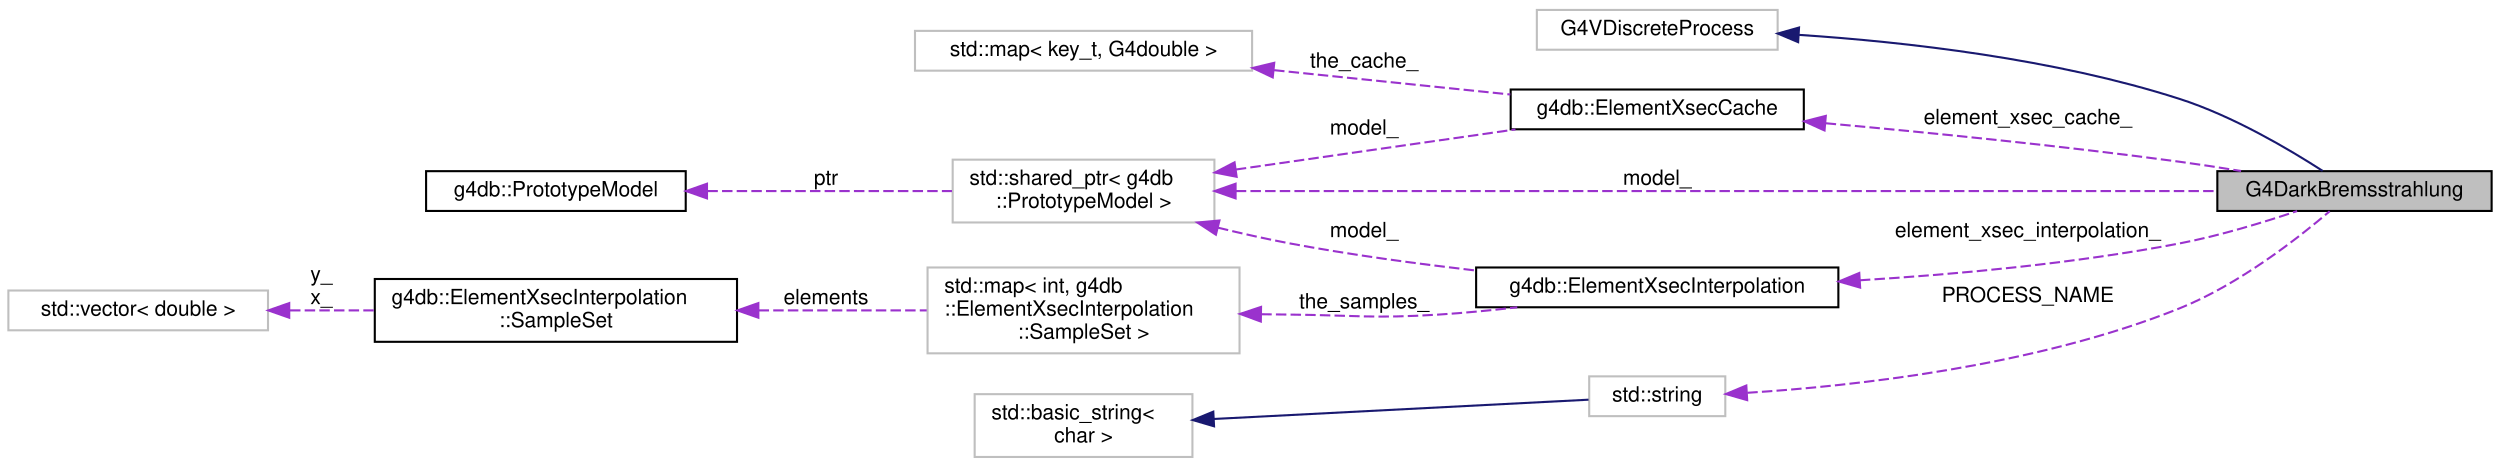
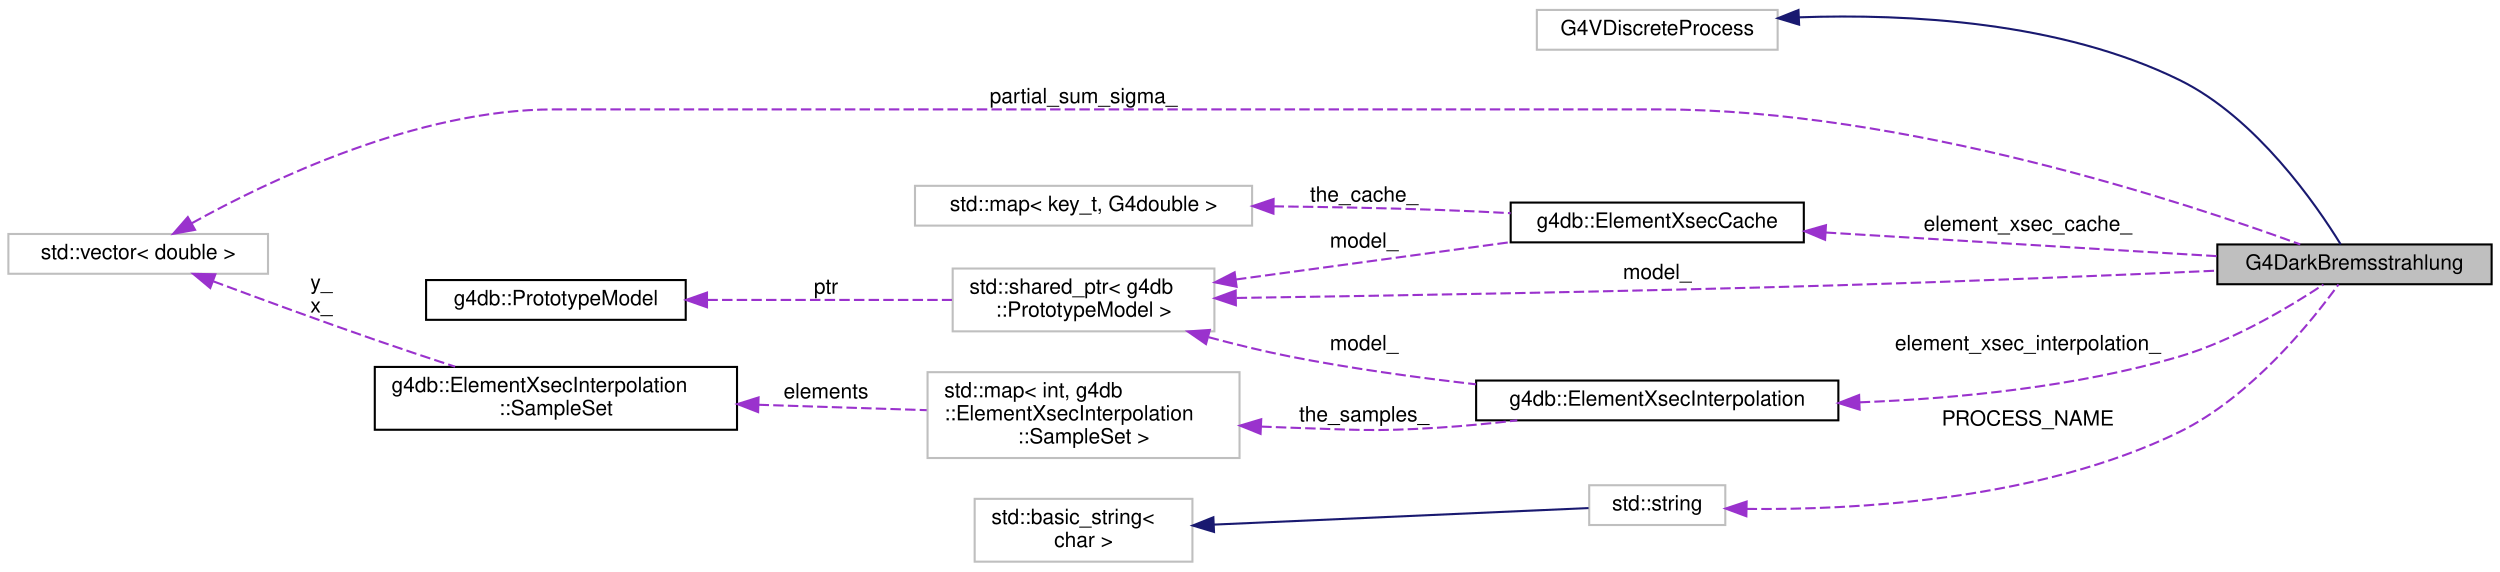
- <svg xmlns="http://www.w3.org/2000/svg" xmlns:xlink="http://www.w3.org/1999/xlink" width="1194pt" height="223pt" viewBox="0.00 0.00 1194.00 222.50">
-   <g id="graph0" class="graph" transform="scale(1 1) rotate(0) translate(4 218.5)">
+ <svg xmlns="http://www.w3.org/2000/svg" xmlns:xlink="http://www.w3.org/1999/xlink" width="1194pt" height="273pt" viewBox="0.00 0.00 1194.00 272.50">
+   <g id="graph0" class="graph" transform="scale(1 1) rotate(0) translate(4 268.5)">
    <g id="node1" class="node">
      <g id="a_node1">
        <a xlink:title=" ">
-           <polygon fill="#bfbfbf" stroke="black" points="1055,-118 1055,-137 1186,-137 1186,-118 1055,-118" />
-           <text text-anchor="middle" x="1120.5" y="-125" font-family="Helvetica,sans-Serif" font-size="10.00">G4DarkBremsstrahlung</text>
+           <polygon fill="#bfbfbf" stroke="black" points="1055,-133 1055,-152 1186,-152 1186,-133 1055,-133" />
+           <text text-anchor="middle" x="1120.5" y="-140" font-family="Helvetica,sans-Serif" font-size="10.00">G4DarkBremsstrahlung</text>
        </a>
      </g>
    </g>
    <g id="node2" class="node">
      <g id="a_node2">
        <a xlink:title=" ">
-           <polygon fill="none" stroke="#bfbfbf" points="730,-195 730,-214 845,-214 845,-195 730,-195" />
-           <text text-anchor="middle" x="787.5" y="-202" font-family="Helvetica,sans-Serif" font-size="10.00">G4VDiscreteProcess</text>
+           <polygon fill="none" stroke="#bfbfbf" points="730,-245 730,-264 845,-264 845,-245 730,-245" />
+           <text text-anchor="middle" x="787.5" y="-252" font-family="Helvetica,sans-Serif" font-size="10.00">G4VDiscreteProcess</text>
        </a>
      </g>
    </g>
    <g id="edge1" class="edge">
-       <path fill="none" stroke="midnightblue" d="M855.24,-202.09C906.09,-198.73 977.31,-190.69 1037,-171.5 1062.5,-163.3 1089.4,-147.39 1105.3,-137.12" />
-       <polygon fill="midnightblue" stroke="midnightblue" points="854.79,-198.62 845.02,-202.73 855.22,-205.6 854.79,-198.62" />
+       <path fill="none" stroke="midnightblue" d="M855.24,-260.48C907.36,-262.3 980.21,-258.42 1037,-230.5 1073.65,-212.48 1102.33,-170.85 1113.92,-152.04" />
+       <polygon fill="midnightblue" stroke="midnightblue" points="855.25,-256.98 845.11,-260.04 854.95,-263.97 855.25,-256.98" />
    </g>
    <g id="node3" class="node">
      <g id="a_node3">
        <a xlink:href="classg4db_1_1ElementXsecCache.html" target="_top" xlink:title="The cache of already computed cross sections.">
-           <polygon fill="none" stroke="black" points="717.5,-157 717.5,-176 857.5,-176 857.5,-157 717.5,-157" />
-           <text text-anchor="middle" x="787.5" y="-164" font-family="Helvetica,sans-Serif" font-size="10.00">g4db::ElementXsecCache</text>
+           <polygon fill="none" stroke="black" points="717.5,-153 717.5,-172 857.5,-172 857.5,-153 717.5,-153" />
+           <text text-anchor="middle" x="787.5" y="-160" font-family="Helvetica,sans-Serif" font-size="10.00">g4db::ElementXsecCache</text>
        </a>
      </g>
    </g>
    <g id="edge2" class="edge">
-       <path fill="none" stroke="#9a32cd" stroke-dasharray="5,2" d="M867.93,-159.89C916.79,-155.48 980.64,-149.11 1037,-141.5 1046.5,-140.22 1056.59,-138.67 1066.33,-137.07" />
-       <polygon fill="#9a32cd" stroke="#9a32cd" points="867.39,-156.43 857.74,-160.8 868.01,-163.4 867.39,-156.43" />
-       <text text-anchor="middle" x="964.5" y="-159.5" font-family="Helvetica,sans-Serif" font-size="10.00"> element_xsec_cache_</text>
+       <path fill="none" stroke="#9a32cd" stroke-dasharray="5,2" d="M867.99,-157.7C925.23,-154.24 1001.49,-149.63 1054.98,-146.4" />
+       <polygon fill="#9a32cd" stroke="#9a32cd" points="867.66,-154.21 857.89,-158.31 868.08,-161.2 867.66,-154.21" />
+       <text text-anchor="middle" x="964.5" y="-158.5" font-family="Helvetica,sans-Serif" font-size="10.00"> element_xsec_cache_</text>
    </g>
    <g id="node4" class="node">
      <g id="a_node4">
        <a xlink:title=" ">
-           <polygon fill="none" stroke="#bfbfbf" points="433,-185 433,-204 594,-204 594,-185 433,-185" />
-           <text text-anchor="middle" x="513.5" y="-192" font-family="Helvetica,sans-Serif" font-size="10.00">std::map&lt; key_t, G4double &gt;</text>
+           <polygon fill="none" stroke="#bfbfbf" points="433,-161 433,-180 594,-180 594,-161 433,-161" />
+           <text text-anchor="middle" x="513.5" y="-168" font-family="Helvetica,sans-Serif" font-size="10.00">std::map&lt; key_t, G4double &gt;</text>
        </a>
      </g>
    </g>
    <g id="edge3" class="edge">
-       <path fill="none" stroke="#9a32cd" stroke-dasharray="5,2" d="M604.49,-185.24C641.23,-181.45 683.06,-177.15 717.34,-173.62" />
-       <polygon fill="#9a32cd" stroke="#9a32cd" points="603.86,-181.78 594.27,-186.29 604.58,-188.75 603.86,-181.78" />
-       <text text-anchor="middle" x="647.5" y="-186.5" font-family="Helvetica,sans-Serif" font-size="10.00"> the_cache_</text>
+       <path fill="none" stroke="#9a32cd" stroke-dasharray="5,2" d="M604.24,-170.2C629.7,-169.91 657.45,-169.39 683,-168.5 694.15,-168.11 705.97,-167.56 717.49,-166.94" />
+       <polygon fill="#9a32cd" stroke="#9a32cd" points="604.19,-166.7 594.23,-170.31 604.27,-173.7 604.19,-166.7" />
+       <text text-anchor="middle" x="647.5" y="-172.5" font-family="Helvetica,sans-Serif" font-size="10.00"> the_cache_</text>
    </g>
    <g id="node5" class="node">
      <g id="a_node5">
        <a xlink:title=" ">
-           <polygon fill="none" stroke="#bfbfbf" points="451,-112.5 451,-142.5 576,-142.5 576,-112.5 451,-112.5" />
-           <text text-anchor="start" x="459" y="-130.5" font-family="Helvetica,sans-Serif" font-size="10.00">std::shared_ptr&lt; g4db</text>
-           <text text-anchor="middle" x="513.5" y="-119.5" font-family="Helvetica,sans-Serif" font-size="10.00">::PrototypeModel &gt;</text>
+           <polygon fill="none" stroke="#bfbfbf" points="451,-110.5 451,-140.5 576,-140.5 576,-110.5 451,-110.5" />
+           <text text-anchor="start" x="459" y="-128.5" font-family="Helvetica,sans-Serif" font-size="10.00">std::shared_ptr&lt; g4db</text>
+           <text text-anchor="middle" x="513.5" y="-117.5" font-family="Helvetica,sans-Serif" font-size="10.00">::PrototypeModel &gt;</text>
        </a>
      </g>
    </g>
-     <g id="edge13" class="edge">
-       <path fill="none" stroke="#9a32cd" stroke-dasharray="5,2" d="M586.21,-127.5C705.02,-127.5 940.91,-127.5 1054.88,-127.5" />
-       <polygon fill="#9a32cd" stroke="#9a32cd" points="586.12,-124 576.12,-127.5 586.12,-131 586.12,-124" />
-       <text text-anchor="middle" x="787.5" y="-130.5" font-family="Helvetica,sans-Serif" font-size="10.00"> model_</text>
+     <g id="edge14" class="edge">
+       <path fill="none" stroke="#9a32cd" stroke-dasharray="5,2" d="M586.61,-126.45C659.2,-127.52 774.38,-129.5 874,-132.5 935.4,-134.35 1005.4,-137.28 1054.9,-139.49" />
+       <polygon fill="#9a32cd" stroke="#9a32cd" points="586.26,-122.95 576.21,-126.3 586.16,-129.95 586.26,-122.95" />
+       <text text-anchor="middle" x="787.5" y="-135.5" font-family="Helvetica,sans-Serif" font-size="10.00"> model_</text>
    </g>
    <g id="edge4" class="edge">
-       <path fill="none" stroke="#9a32cd" stroke-dasharray="5,2" d="M586.23,-137.79C627.61,-143.72 679.29,-151.13 719.79,-156.93" />
-       <polygon fill="#9a32cd" stroke="#9a32cd" points="586.62,-134.3 576.22,-136.35 585.62,-141.23 586.62,-134.3" />
-       <text text-anchor="middle" x="647.5" y="-154.5" font-family="Helvetica,sans-Serif" font-size="10.00"> model_</text>
+       <path fill="none" stroke="#9a32cd" stroke-dasharray="5,2" d="M586.3,-135.27C626.85,-140.78 677.27,-147.64 717.37,-153.1" />
+       <polygon fill="#9a32cd" stroke="#9a32cd" points="586.6,-131.78 576.22,-133.9 585.66,-138.71 586.6,-131.78" />
+       <text text-anchor="middle" x="647.5" y="-150.5" font-family="Helvetica,sans-Serif" font-size="10.00"> model_</text>
    </g>
    <g id="node9" class="node">
      <g id="a_node9">
        <a xlink:href="classg4db_1_1ElementXsecInterpolation.html" target="_top" xlink:title="Interpolation of cross sections by element.">
-           <polygon fill="none" stroke="black" points="701,-72 701,-91 874,-91 874,-72 701,-72" />
-           <text text-anchor="middle" x="787.5" y="-79" font-family="Helvetica,sans-Serif" font-size="10.00">g4db::ElementXsecInterpolation</text>
+           <polygon fill="none" stroke="black" points="701,-68 701,-87 874,-87 874,-68 701,-68" />
+           <text text-anchor="middle" x="787.5" y="-75" font-family="Helvetica,sans-Serif" font-size="10.00">g4db::ElementXsecInterpolation</text>
        </a>
      </g>
    </g>
    <g id="edge12" class="edge">
-       <path fill="none" stroke="#9a32cd" stroke-dasharray="5,2" d="M577.71,-110.01C589.07,-107.23 600.84,-104.59 612,-102.5 640.79,-97.1 672.53,-92.8 700.95,-89.53" />
-       <polygon fill="#9a32cd" stroke="#9a32cd" points="576.71,-106.65 567.86,-112.47 578.41,-113.44 576.71,-106.65" />
-       <text text-anchor="middle" x="647.5" y="-105.5" font-family="Helvetica,sans-Serif" font-size="10.00"> model_</text>
+       <path fill="none" stroke="#9a32cd" stroke-dasharray="5,2" d="M573.25,-107.7C585.95,-104.28 599.36,-101 612,-98.5 640.74,-92.83 672.46,-88.45 700.89,-85.21" />
+       <polygon fill="#9a32cd" stroke="#9a32cd" points="571.97,-104.42 563.26,-110.45 573.83,-111.17 571.97,-104.42" />
+       <text text-anchor="middle" x="647.5" y="-101.5" font-family="Helvetica,sans-Serif" font-size="10.00"> model_</text>
    </g>
    <g id="node6" class="node">
      <g id="a_node6">
        <a xlink:href="classg4db_1_1PrototypeModel.html" target="_top" xlink:title="Abstract class representing a model for dark brem.">
-           <polygon fill="none" stroke="black" points="199.5,-118 199.5,-137 323.5,-137 323.5,-118 199.5,-118" />
-           <text text-anchor="middle" x="261.5" y="-125" font-family="Helvetica,sans-Serif" font-size="10.00">g4db::PrototypeModel</text>
+           <polygon fill="none" stroke="black" points="199.5,-116 199.5,-135 323.5,-135 323.5,-116 199.5,-116" />
+           <text text-anchor="middle" x="261.5" y="-123" font-family="Helvetica,sans-Serif" font-size="10.00">g4db::PrototypeModel</text>
        </a>
      </g>
    </g>
    <g id="edge5" class="edge">
-       <path fill="none" stroke="#9a32cd" stroke-dasharray="5,2" d="M333.84,-127.5C370.71,-127.5 415.28,-127.5 450.67,-127.5" />
-       <polygon fill="#9a32cd" stroke="#9a32cd" points="333.66,-124 323.66,-127.5 333.66,-131 333.66,-124" />
-       <text text-anchor="middle" x="390.5" y="-130.5" font-family="Helvetica,sans-Serif" font-size="10.00"> ptr</text>
+       <path fill="none" stroke="#9a32cd" stroke-dasharray="5,2" d="M333.84,-125.5C370.71,-125.5 415.28,-125.5 450.67,-125.5" />
+       <polygon fill="#9a32cd" stroke="#9a32cd" points="333.66,-122 323.66,-125.5 333.66,-129 333.66,-122" />
+       <text text-anchor="middle" x="390.5" y="-128.5" font-family="Helvetica,sans-Serif" font-size="10.00"> ptr</text>
    </g>
    <g id="node7" class="node">
      <g id="a_node7">
        <a xlink:title="STL class.">
-           <polygon fill="none" stroke="#bfbfbf" points="755,-20 755,-39 820,-39 820,-20 755,-20" />
-           <text text-anchor="middle" x="787.5" y="-27" font-family="Helvetica,sans-Serif" font-size="10.00">std::string</text>
+           <polygon fill="none" stroke="#bfbfbf" points="755,-18 755,-37 820,-37 820,-18 755,-18" />
+           <text text-anchor="middle" x="787.5" y="-25" font-family="Helvetica,sans-Serif" font-size="10.00">std::string</text>
        </a>
      </g>
    </g>
    <g id="edge6" class="edge">
-       <path fill="none" stroke="#9a32cd" stroke-dasharray="5,2" d="M830.5,-31.15C881.13,-34.36 968.01,-43.79 1037,-71.5 1065.27,-82.85 1093.66,-105.07 1108.65,-117.84" />
-       <polygon fill="#9a32cd" stroke="#9a32cd" points="830.45,-27.65 820.26,-30.56 830.04,-34.63 830.45,-27.65" />
-       <text text-anchor="middle" x="964.5" y="-74.5" font-family="Helvetica,sans-Serif" font-size="10.00"> PROCESS_NAME</text>
+       <path fill="none" stroke="#9a32cd" stroke-dasharray="5,2" d="M830.18,-25.69C881.47,-25.13 970,-29.72 1037,-62.5 1071.23,-79.25 1100.31,-115.54 1112.87,-132.89" />
+       <polygon fill="#9a32cd" stroke="#9a32cd" points="830.06,-22.19 820.12,-25.87 830.19,-29.19 830.06,-22.19" />
+       <text text-anchor="middle" x="964.5" y="-65.5" font-family="Helvetica,sans-Serif" font-size="10.00"> PROCESS_NAME</text>
    </g>
    <g id="node8" class="node">
      <g id="a_node8">
        <a xlink:title="STL class.">
          <polygon fill="none" stroke="#bfbfbf" points="461.5,-0.5 461.5,-30.5 565.5,-30.5 565.5,-0.5 461.5,-0.5" />
          <text text-anchor="start" x="469.5" y="-18.5" font-family="Helvetica,sans-Serif" font-size="10.00">std::basic_string&lt;</text>
          <text text-anchor="middle" x="513.5" y="-7.5" font-family="Helvetica,sans-Serif" font-size="10.00"> char &gt;</text>
        </a>
      </g>
    </g>
    <g id="edge7" class="edge">
-       <path fill="none" stroke="midnightblue" d="M575.74,-18.65C631.27,-21.51 710.94,-25.61 754.7,-27.86" />
-       <polygon fill="midnightblue" stroke="midnightblue" points="575.83,-15.15 565.66,-18.13 575.47,-22.14 575.83,-15.15" />
+       <path fill="none" stroke="midnightblue" d="M575.74,-18.2C631.27,-20.65 710.94,-24.17 754.7,-26.1" />
+       <polygon fill="midnightblue" stroke="midnightblue" points="575.81,-14.7 565.66,-17.76 575.5,-21.69 575.81,-14.7" />
    </g>
    <g id="edge8" class="edge">
-       <path fill="none" stroke="#9a32cd" stroke-dasharray="5,2" d="M884.27,-84.89C930.7,-87.73 987.08,-92.94 1037,-102.5 1056.11,-106.16 1077.08,-112.55 1093.1,-117.95" />
-       <polygon fill="#9a32cd" stroke="#9a32cd" points="884.4,-81.39 874.21,-84.31 883.99,-88.38 884.4,-81.39" />
-       <text text-anchor="middle" x="964.5" y="-105.5" font-family="Helvetica,sans-Serif" font-size="10.00"> element_xsec_interpolation_</text>
+       <path fill="none" stroke="#9a32cd" stroke-dasharray="5,2" d="M884.19,-76.6C931.07,-78.41 987.87,-83.99 1037,-98.5 1062.84,-106.13 1089.86,-122.37 1105.66,-132.84" />
+       <polygon fill="#9a32cd" stroke="#9a32cd" points="884.15,-73.1 874.03,-76.26 883.91,-80.09 884.15,-73.1" />
+       <text text-anchor="middle" x="964.5" y="-101.5" font-family="Helvetica,sans-Serif" font-size="10.00"> element_xsec_interpolation_</text>
    </g>
    <g id="node10" class="node">
      <g id="a_node10">
        <a xlink:title=" ">
          <polygon fill="none" stroke="#bfbfbf" points="439,-50 439,-91 588,-91 588,-50 439,-50" />
          <text text-anchor="start" x="447" y="-79" font-family="Helvetica,sans-Serif" font-size="10.00">std::map&lt; int, g4db</text>
          <text text-anchor="start" x="447" y="-68" font-family="Helvetica,sans-Serif" font-size="10.00">::ElementXsecInterpolation</text>
          <text text-anchor="middle" x="513.5" y="-57" font-family="Helvetica,sans-Serif" font-size="10.00">::SampleSet &gt;</text>
        </a>
      </g>
    </g>
    <g id="edge9" class="edge">
-       <path fill="none" stroke="#9a32cd" stroke-dasharray="5,2" d="M598.37,-68.67C602.98,-68.6 607.55,-68.55 612,-68.5 643.55,-68.18 651.51,-66.53 683,-68.5 695.2,-69.26 708.16,-70.53 720.64,-71.98" />
-       <polygon fill="#9a32cd" stroke="#9a32cd" points="598.17,-65.17 588.23,-68.83 598.28,-72.17 598.17,-65.17" />
-       <text text-anchor="middle" x="647.5" y="-71.5" font-family="Helvetica,sans-Serif" font-size="10.00"> the_samples_</text>
+       <path fill="none" stroke="#9a32cd" stroke-dasharray="5,2" d="M598.35,-65.01C602.97,-64.81 607.54,-64.64 612,-64.5 643.54,-63.53 651.51,-62.53 683,-64.5 695.2,-65.26 708.16,-66.53 720.64,-67.98" />
+       <polygon fill="#9a32cd" stroke="#9a32cd" points="598.04,-61.52 588.21,-65.48 598.36,-68.51 598.04,-61.52" />
+       <text text-anchor="middle" x="647.5" y="-67.5" font-family="Helvetica,sans-Serif" font-size="10.00"> the_samples_</text>
    </g>
    <g id="node11" class="node">
      <g id="a_node11">
        <a xlink:href="classg4db_1_1ElementXsecInterpolation_1_1SampleSet.html" target="_top" xlink:title="A sample set is two parallel vectors limited to operate for our interpolation goal.">
-           <polygon fill="none" stroke="black" points="175,-55.5 175,-85.5 348,-85.5 348,-55.5 175,-55.5" />
-           <text text-anchor="start" x="183" y="-73.5" font-family="Helvetica,sans-Serif" font-size="10.00">g4db::ElementXsecInterpolation</text>
-           <text text-anchor="middle" x="261.5" y="-62.5" font-family="Helvetica,sans-Serif" font-size="10.00">::SampleSet</text>
+           <polygon fill="none" stroke="black" points="175,-63.5 175,-93.5 348,-93.5 348,-63.5 175,-63.5" />
+           <text text-anchor="start" x="183" y="-81.5" font-family="Helvetica,sans-Serif" font-size="10.00">g4db::ElementXsecInterpolation</text>
+           <text text-anchor="middle" x="261.5" y="-70.5" font-family="Helvetica,sans-Serif" font-size="10.00">::SampleSet</text>
        </a>
      </g>
    </g>
    <g id="edge10" class="edge">
-       <path fill="none" stroke="#9a32cd" stroke-dasharray="5,2" d="M358.29,-70.5C384.92,-70.5 413.43,-70.5 438.6,-70.5" />
-       <polygon fill="#9a32cd" stroke="#9a32cd" points="358.19,-67 348.19,-70.5 358.19,-74 358.19,-67" />
-       <text text-anchor="middle" x="390.5" y="-73.5" font-family="Helvetica,sans-Serif" font-size="10.00"> elements</text>
+       <path fill="none" stroke="#9a32cd" stroke-dasharray="5,2" d="M358.29,-75.43C384.92,-74.58 413.43,-73.67 438.6,-72.86" />
+       <polygon fill="#9a32cd" stroke="#9a32cd" points="358.07,-71.94 348.19,-75.76 358.29,-78.94 358.07,-71.94" />
+       <text text-anchor="middle" x="390.5" y="-78.5" font-family="Helvetica,sans-Serif" font-size="10.00"> elements</text>
    </g>
    <g id="node12" class="node">
      <g id="a_node12">
        <a xlink:title=" ">
-           <polygon fill="none" stroke="#bfbfbf" points="0,-61 0,-80 124,-80 124,-61 0,-61" />
-           <text text-anchor="middle" x="62" y="-68" font-family="Helvetica,sans-Serif" font-size="10.00">std::vector&lt; double &gt;</text>
+           <polygon fill="none" stroke="#bfbfbf" points="0,-138 0,-157 124,-157 124,-138 0,-138" />
+           <text text-anchor="middle" x="62" y="-145" font-family="Helvetica,sans-Serif" font-size="10.00">std::vector&lt; double &gt;</text>
        </a>
      </g>
    </g>
+     <g id="edge13" class="edge">
+       <path fill="none" stroke="#9a32cd" stroke-dasharray="5,2" d="M87.65,-162.16C124.1,-182.42 195.15,-216.5 260.5,-216.5 260.5,-216.5 260.5,-216.5 788.5,-216.5 905.38,-216.5 1040.01,-172.01 1094.6,-152.02" />
+       <polygon fill="#9a32cd" stroke="#9a32cd" points="89.15,-158.99 78.73,-157.09 85.7,-165.08 89.15,-158.99" />
+       <text text-anchor="middle" x="513.5" y="-219.5" font-family="Helvetica,sans-Serif" font-size="10.00"> partial_sum_sigma_</text>
+     </g>
    <g id="edge11" class="edge">
-       <path fill="none" stroke="#9a32cd" stroke-dasharray="5,2" d="M134.51,-70.5C147.65,-70.5 161.49,-70.5 174.99,-70.5" />
-       <polygon fill="#9a32cd" stroke="#9a32cd" points="134.14,-67 124.14,-70.5 134.14,-74 134.14,-67" />
-       <text text-anchor="middle" x="149.5" y="-84.5" font-family="Helvetica,sans-Serif" font-size="10.00"> y_</text>
-       <text text-anchor="middle" x="149.5" y="-73.5" font-family="Helvetica,sans-Serif" font-size="10.00">x_</text>
+       <path fill="none" stroke="#9a32cd" stroke-dasharray="5,2" d="M97.86,-134.39C119.91,-126.18 149.04,-115.5 175,-106.5 187.4,-102.2 200.86,-97.71 213.36,-93.61" />
+       <polygon fill="#9a32cd" stroke="#9a32cd" points="96.41,-131.19 88.27,-137.97 98.86,-137.75 96.41,-131.19" />
+       <text text-anchor="middle" x="149.5" y="-130.5" font-family="Helvetica,sans-Serif" font-size="10.00"> y_</text>
+       <text text-anchor="middle" x="149.5" y="-119.5" font-family="Helvetica,sans-Serif" font-size="10.00">x_</text>
    </g>
  </g>
</svg>
